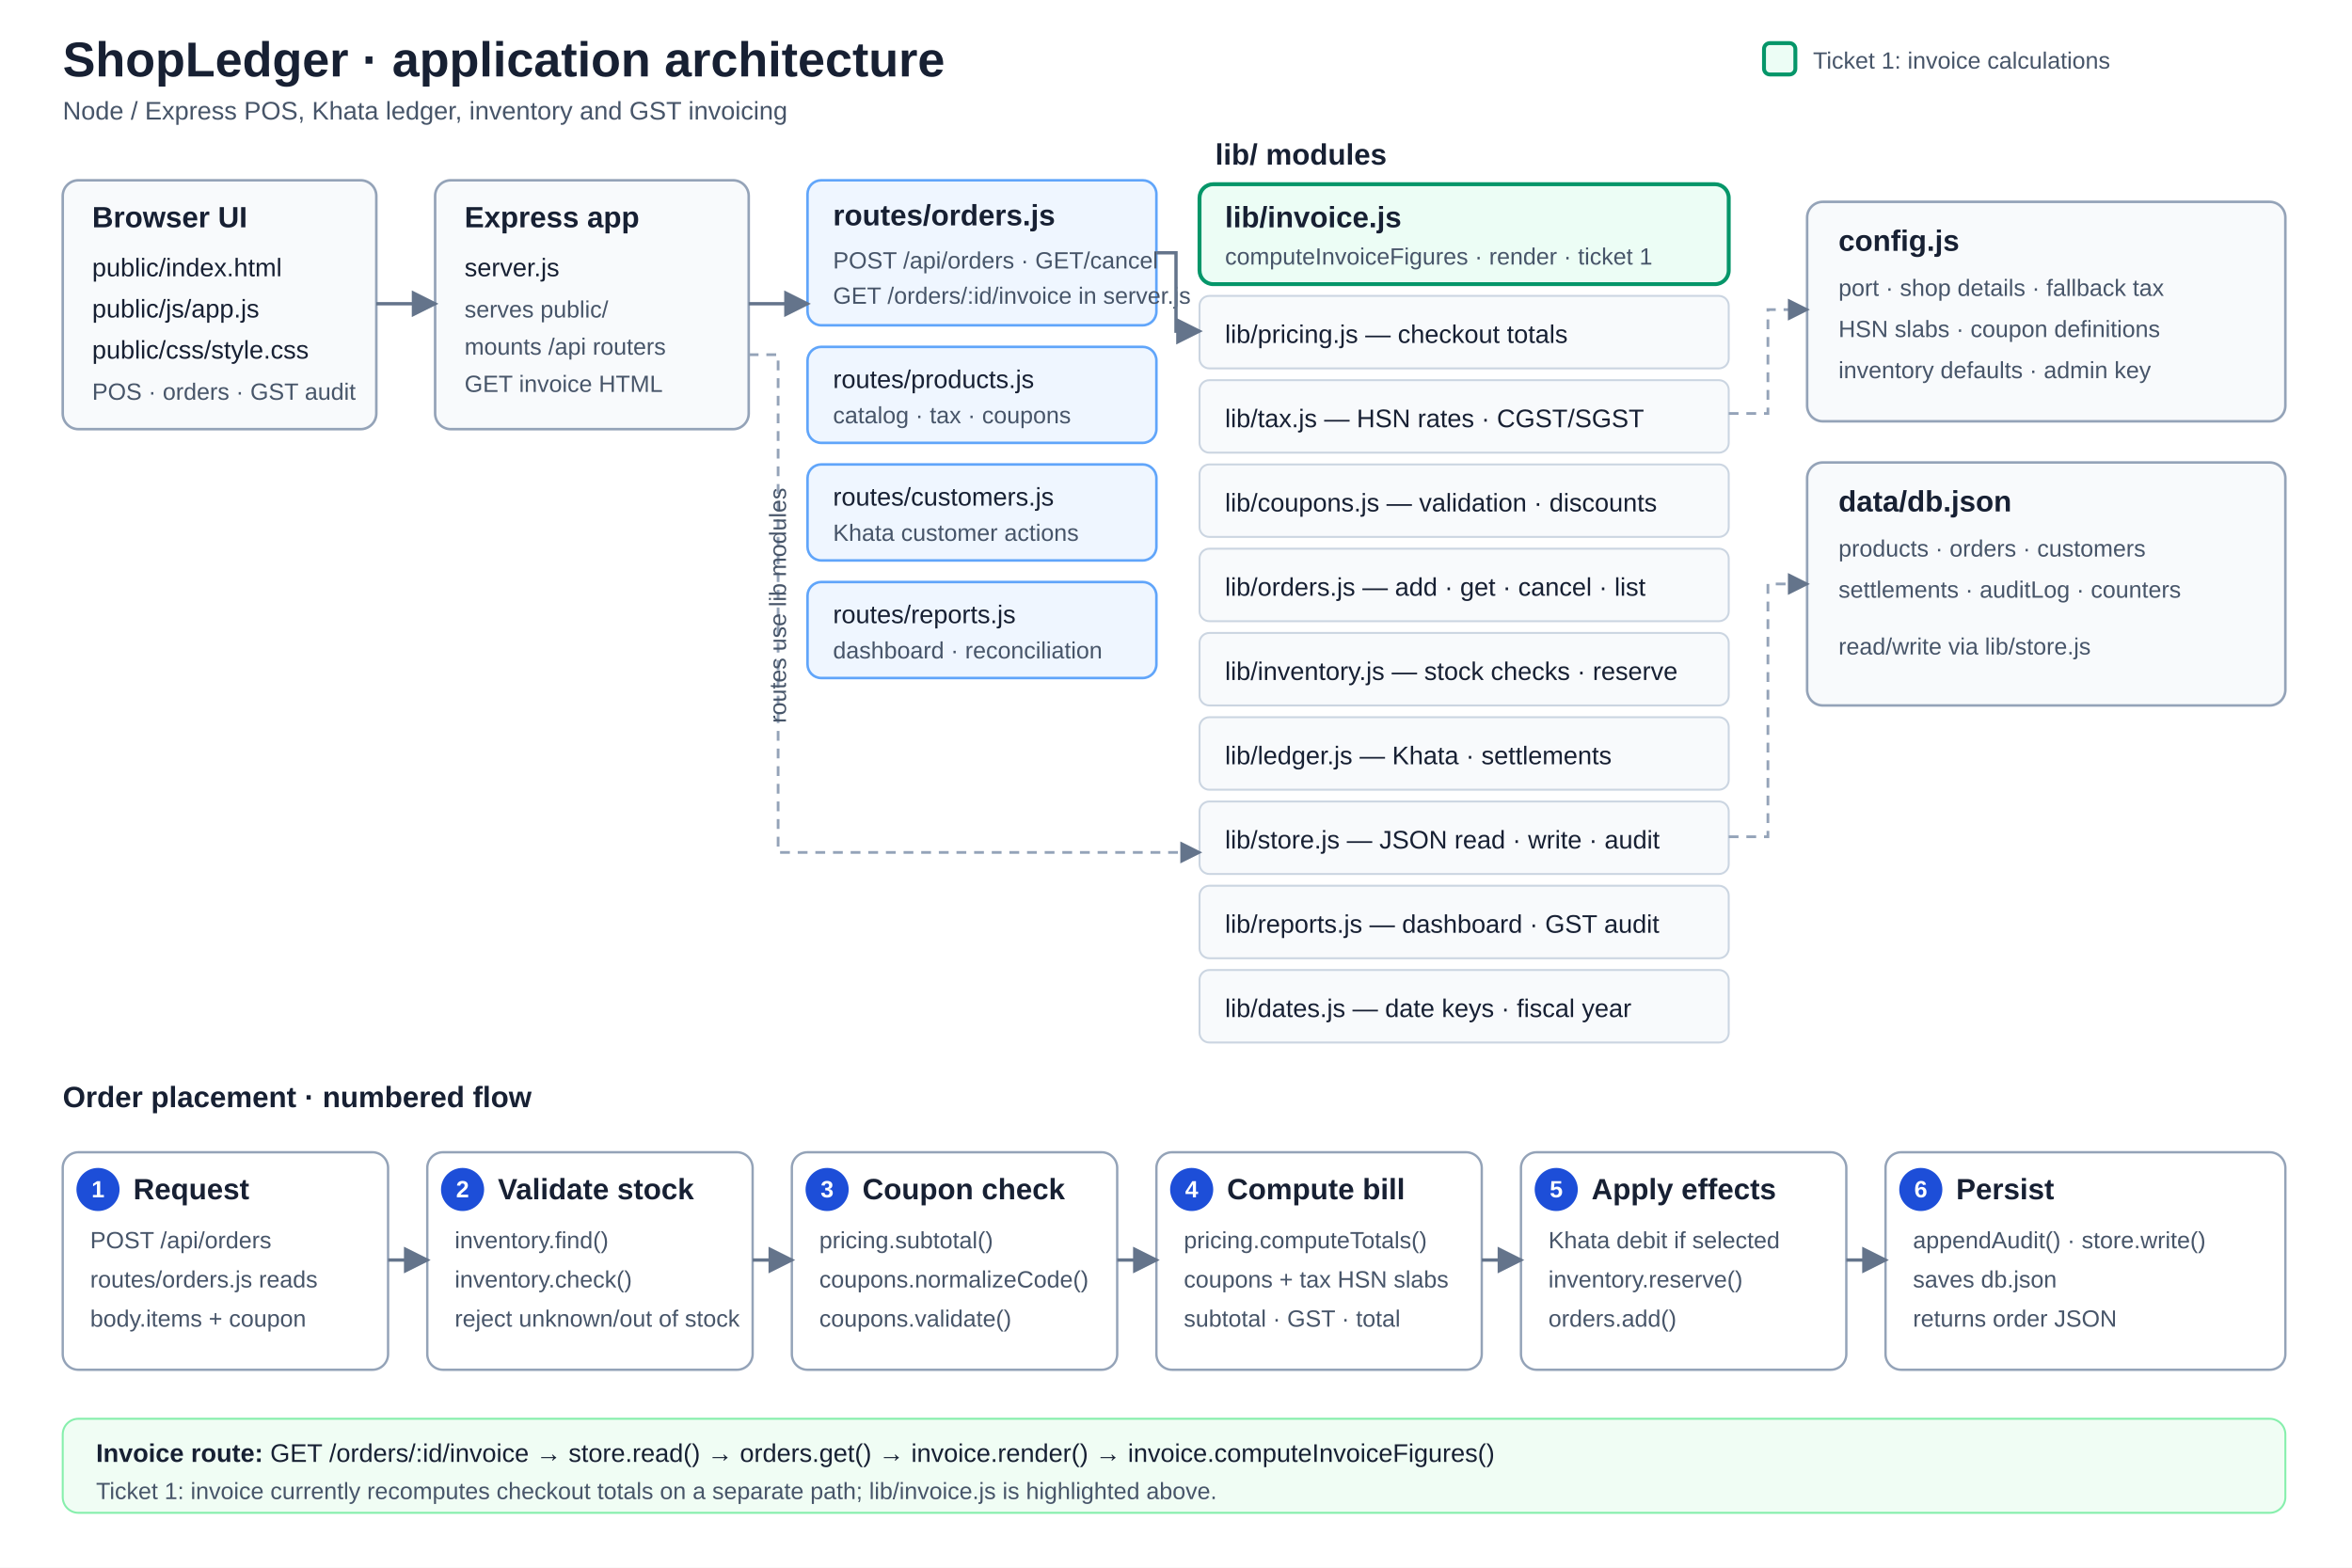
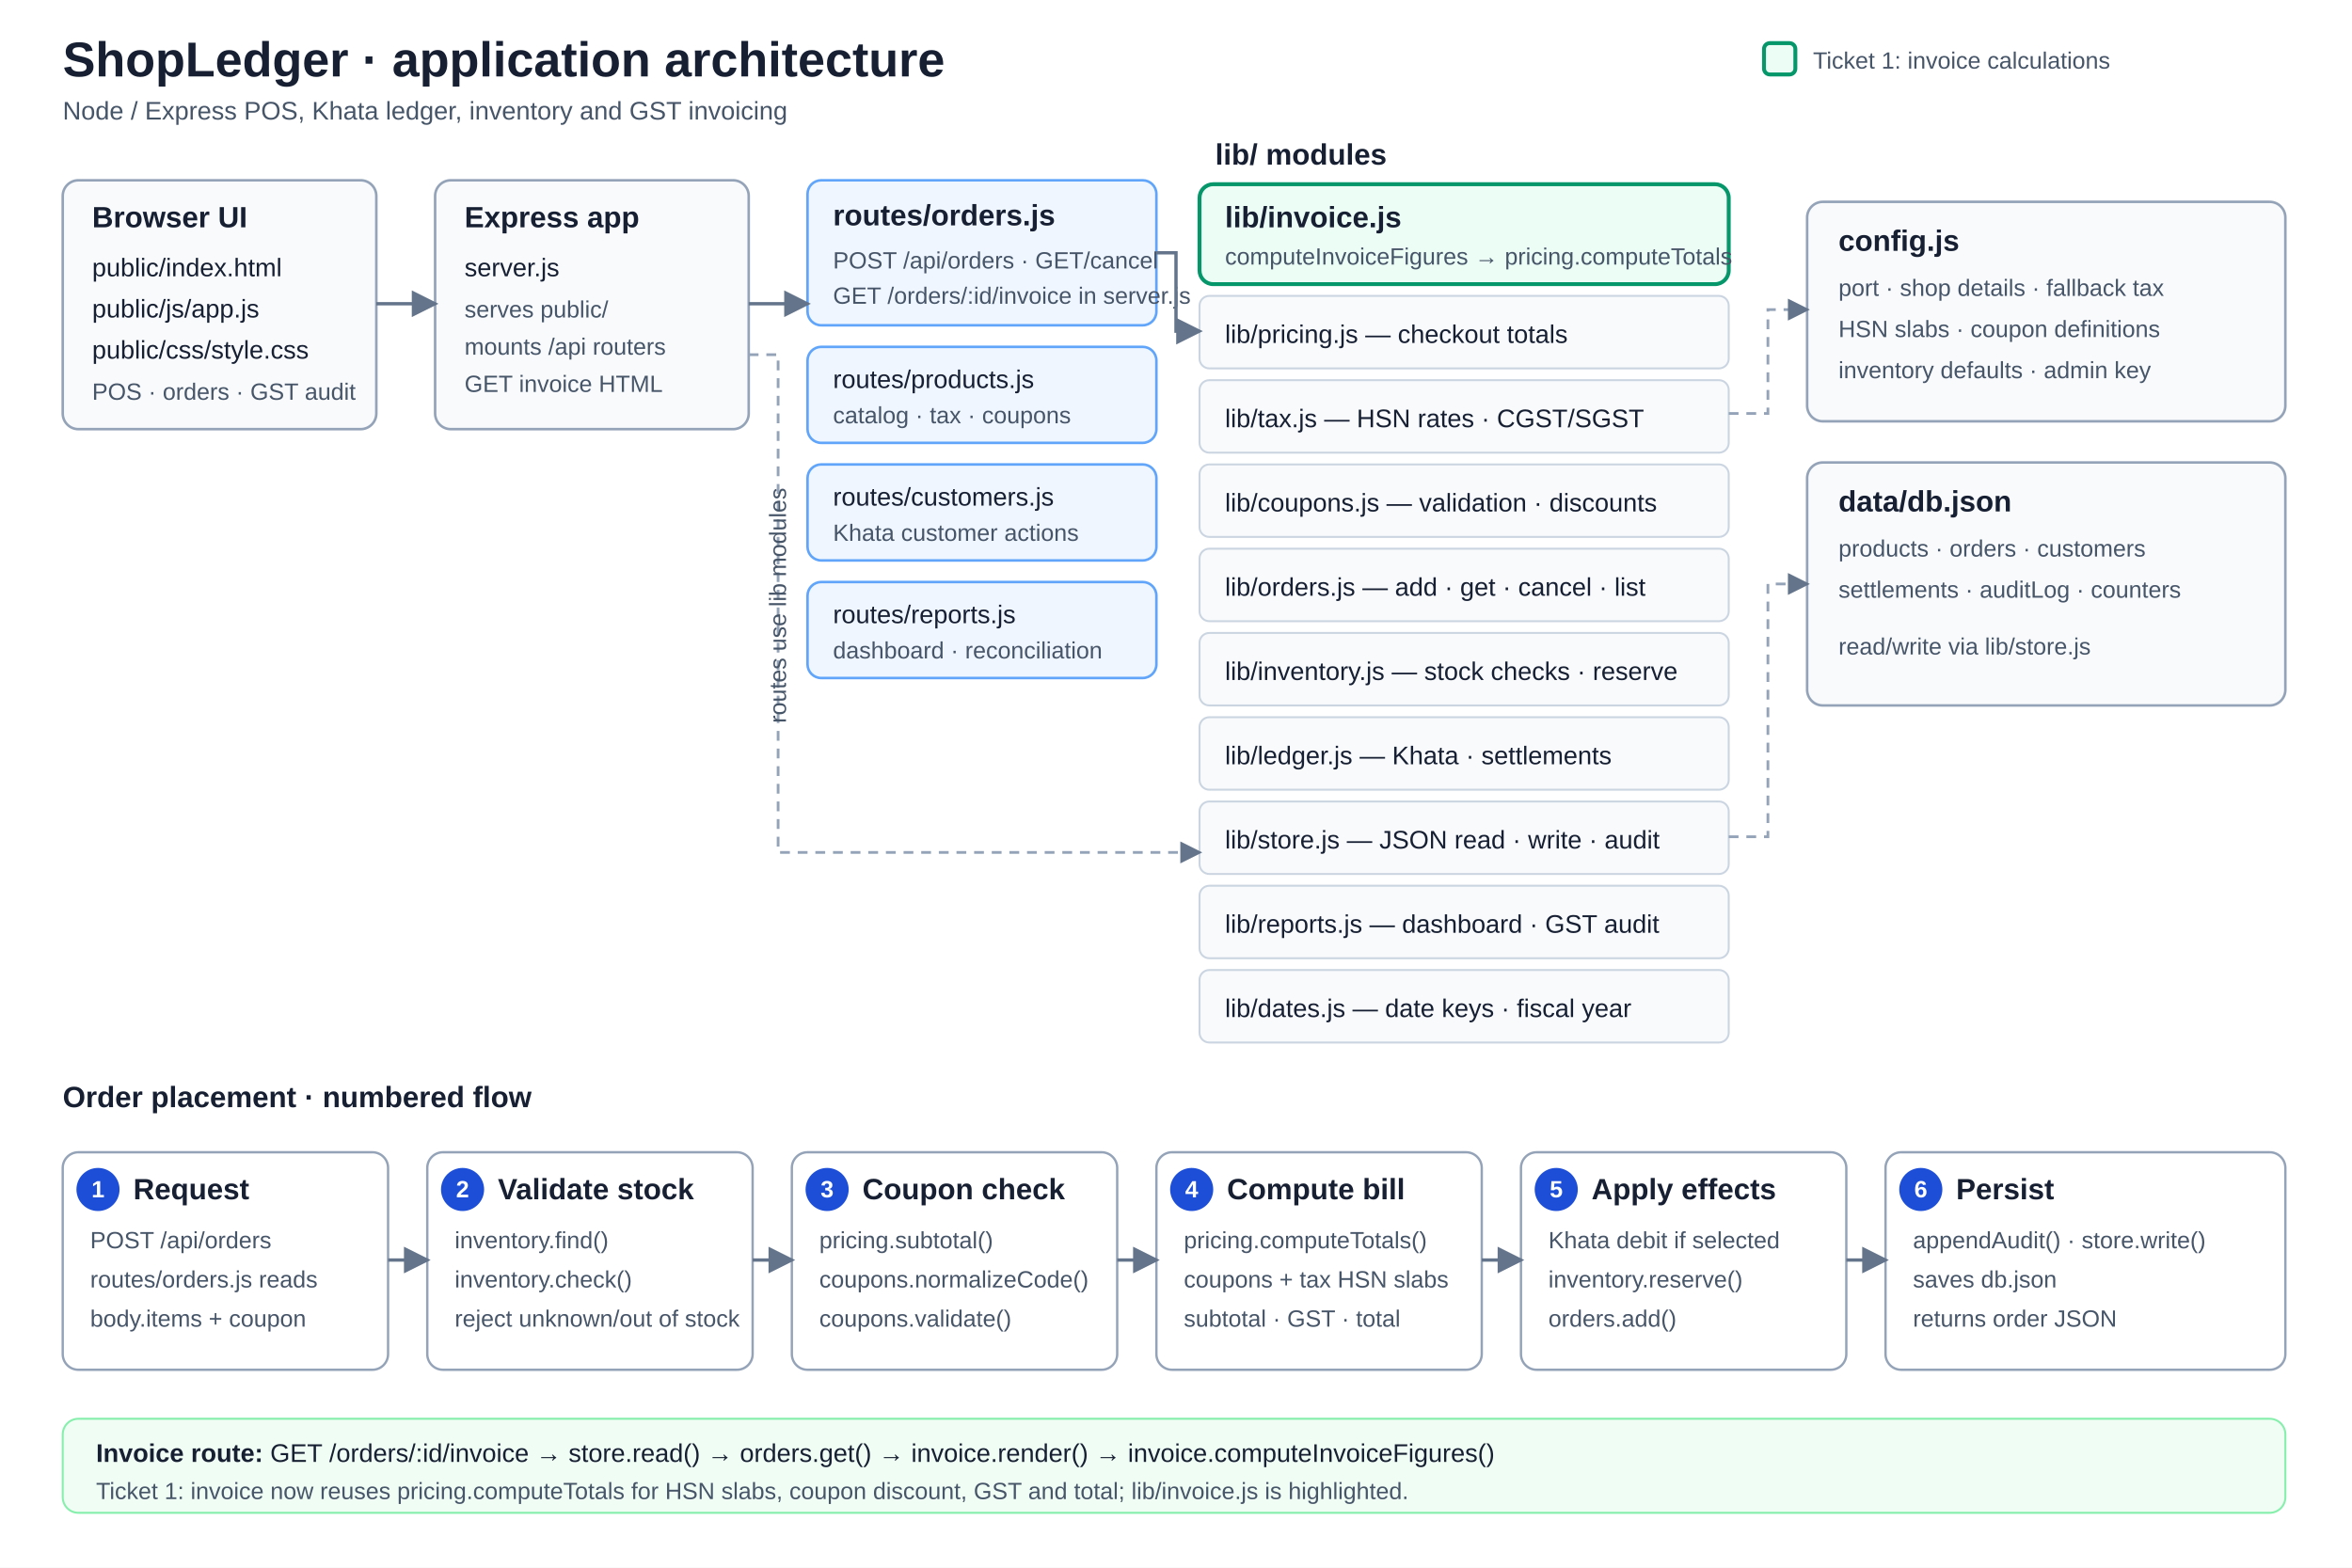
<svg xmlns="http://www.w3.org/2000/svg" width="1200" height="800" viewBox="0 0 1200 800" role="img" aria-labelledby="title desc">
  <defs>
    <marker id="arrow" markerWidth="8" markerHeight="8" refX="7" refY="4" orient="auto" markerUnits="strokeWidth">
      <path d="M0,0 L8,4 L0,8 z" fill="#64748b" />
    </marker>
    <style>
      text { font-family: Arial, sans-serif; fill: #172033; }
      .title { font-size: 25px; font-weight: 700; }
      .subtitle { font-size: 13px; fill: #475569; }
      .head { font-size: 15px; font-weight: 700; }
      .body { font-size: 13px; }
      .small { font-size: 12px; fill: #475569; }
      .box { fill: #f8fafc; stroke: #94a3b8; stroke-width: 1.3; rx: 8; }
      .route { fill: #eff6ff; stroke: #60a5fa; stroke-width: 1.3; rx: 7; }
      .module { fill: #f8fafc; stroke: #cbd5e1; stroke-width: 1; rx: 5; }
      .ticket { fill: #ecfdf5; stroke: #059669; stroke-width: 2; rx: 7; }
      .flow { fill: #fff; stroke: #94a3b8; stroke-width: 1.2; rx: 8; }
      .line { stroke: #64748b; stroke-width: 1.7; fill: none; marker-end: url(#arrow); }
      .dash { stroke: #94a3b8; stroke-width: 1.4; fill: none; stroke-dasharray: 5 4; marker-end: url(#arrow); }
      .num { fill: #1d4ed8; }
      .numtext { fill: white; font-size: 12px; font-weight: 700; text-anchor: middle; }
    </style>
  </defs>
  <rect width="1200" height="800" fill="#ffffff" />
  <text class="title" x="32" y="39">ShopLedger · application architecture</text>
  <text class="subtitle" x="32" y="61">Node / Express POS, Khata ledger, inventory and GST invoicing</text>
  <rect x="900" y="22" width="16" height="16" rx="3" fill="#ecfdf5" stroke="#059669" stroke-width="2" />
  <text class="small" x="925" y="35">Ticket 1: invoice calculations</text>
  <rect class="box" x="32" y="92" width="160" height="127" />
  <text class="head" x="47" y="116">Browser UI</text>
  <text class="body" x="47" y="141">public/index.html</text>
  <text class="body" x="47" y="162">public/js/app.js</text>
  <text class="body" x="47" y="183">public/css/style.css</text>
  <text class="small" x="47" y="204">POS · orders · GST audit</text>
  <rect class="box" x="222" y="92" width="160" height="127" />
  <text class="head" x="237" y="116">Express app</text>
  <text class="body" x="237" y="141">server.js</text>
  <text class="small" x="237" y="162">serves public/</text>
  <text class="small" x="237" y="181">mounts /api routers</text>
  <text class="small" x="237" y="200">GET invoice HTML</text>
  <rect class="route" x="412" y="92" width="178" height="74" />
  <text class="head" x="425" y="115">routes/orders.js</text>
  <text class="small" x="425" y="137">POST /api/orders · GET/cancel</text>
  <text class="small" x="425" y="155">GET /orders/:id/invoice in server.js</text>
  <rect class="route" x="412" y="177" width="178" height="49" />
  <text class="body" x="425" y="198">routes/products.js</text>
  <text class="small" x="425" y="216">catalog · tax · coupons</text>
  <rect class="route" x="412" y="237" width="178" height="49" />
  <text class="body" x="425" y="258">routes/customers.js</text>
  <text class="small" x="425" y="276">Khata customer actions</text>
  <rect class="route" x="412" y="297" width="178" height="49" />
  <text class="body" x="425" y="318">routes/reports.js</text>
  <text class="small" x="425" y="336">dashboard · reconciliation</text>
  <text class="head" x="620" y="84">lib/ modules</text>
  <rect class="ticket" x="612" y="94" width="270" height="51" />
  <text class="head" x="625" y="116">lib/invoice.js</text>
-   <text class="small" x="625" y="135">computeInvoiceFigures · render · ticket 1</text>
+   <text class="small" x="625" y="135">computeInvoiceFigures → pricing.computeTotals</text>
  <rect class="module" x="612" y="151" width="270" height="37" />
  <text class="body" x="625" y="175">lib/pricing.js — checkout totals</text>
  <rect class="module" x="612" y="194" width="270" height="37" />
  <text class="body" x="625" y="218">lib/tax.js — HSN rates · CGST/SGST</text>
  <rect class="module" x="612" y="237" width="270" height="37" />
  <text class="body" x="625" y="261">lib/coupons.js — validation · discounts</text>
  <rect class="module" x="612" y="280" width="270" height="37" />
  <text class="body" x="625" y="304">lib/orders.js — add · get · cancel · list</text>
  <rect class="module" x="612" y="323" width="270" height="37" />
  <text class="body" x="625" y="347">lib/inventory.js — stock checks · reserve</text>
  <rect class="module" x="612" y="366" width="270" height="37" />
  <text class="body" x="625" y="390">lib/ledger.js — Khata · settlements</text>
  <rect class="module" x="612" y="409" width="270" height="37" />
  <text class="body" x="625" y="433">lib/store.js — JSON read · write · audit</text>
  <rect class="module" x="612" y="452" width="270" height="37" />
  <text class="body" x="625" y="476">lib/reports.js — dashboard · GST audit</text>
  <rect class="module" x="612" y="495" width="270" height="37" />
  <text class="body" x="625" y="519">lib/dates.js — date keys · fiscal year</text>
  <rect class="box" x="922" y="103" width="244" height="112" />
  <text class="head" x="938" y="128">config.js</text>
  <text class="small" x="938" y="151">port · shop details · fallback tax</text>
  <text class="small" x="938" y="172">HSN slabs · coupon definitions</text>
  <text class="small" x="938" y="193">inventory defaults · admin key</text>
  <rect class="box" x="922" y="236" width="244" height="124" />
  <text class="head" x="938" y="261">data/db.json</text>
  <text class="small" x="938" y="284">products · orders · customers</text>
  <text class="small" x="938" y="305">settlements · auditLog · counters</text>
  <text class="small" x="938" y="334">read/write via lib/store.js</text>
  <path class="line" d="M192 155 H222" />
  <path class="line" d="M382 155 H412" />
  <path class="line" d="M590 129 H600 V169 H612" />
  <path class="dash" d="M382 181 H397 V435 H612" />
  <path class="dash" d="M882 427 H902 V298 H922" />
  <path class="dash" d="M882 211 H902 V158 H922" />
  <text class="small" x="401" y="369" transform="rotate(-90 401 369)">routes use lib modules</text>
  <text class="head" x="32" y="565">Order placement · numbered flow</text>
  <rect class="flow" x="32" y="588" width="166" height="111" />
  <circle class="num" cx="50" cy="607" r="11" />
  <text class="numtext" x="50" y="611">1</text>
  <text class="head" x="68" y="612">Request</text>
  <text class="small" x="46" y="637">POST /api/orders</text>
  <text class="small" x="46" y="657">routes/orders.js reads</text>
  <text class="small" x="46" y="677">body.items + coupon</text>
  <rect class="flow" x="218" y="588" width="166" height="111" />
  <circle class="num" cx="236" cy="607" r="11" />
  <text class="numtext" x="236" y="611">2</text>
  <text class="head" x="254" y="612">Validate stock</text>
  <text class="small" x="232" y="637">inventory.find()</text>
  <text class="small" x="232" y="657">inventory.check()</text>
  <text class="small" x="232" y="677">reject unknown/out of stock</text>
  <rect class="flow" x="404" y="588" width="166" height="111" />
  <circle class="num" cx="422" cy="607" r="11" />
  <text class="numtext" x="422" y="611">3</text>
  <text class="head" x="440" y="612">Coupon check</text>
  <text class="small" x="418" y="637">pricing.subtotal()</text>
  <text class="small" x="418" y="657">coupons.normalizeCode()</text>
  <text class="small" x="418" y="677">coupons.validate()</text>
  <rect class="flow" x="590" y="588" width="166" height="111" />
  <circle class="num" cx="608" cy="607" r="11" />
  <text class="numtext" x="608" y="611">4</text>
  <text class="head" x="626" y="612">Compute bill</text>
  <text class="small" x="604" y="637">pricing.computeTotals()</text>
  <text class="small" x="604" y="657">coupons + tax HSN slabs</text>
  <text class="small" x="604" y="677">subtotal · GST · total</text>
  <rect class="flow" x="776" y="588" width="166" height="111" />
  <circle class="num" cx="794" cy="607" r="11" />
  <text class="numtext" x="794" y="611">5</text>
  <text class="head" x="812" y="612">Apply effects</text>
  <text class="small" x="790" y="637">Khata debit if selected</text>
  <text class="small" x="790" y="657">inventory.reserve()</text>
  <text class="small" x="790" y="677">orders.add()</text>
  <rect class="flow" x="962" y="588" width="204" height="111" />
  <circle class="num" cx="980" cy="607" r="11" />
  <text class="numtext" x="980" y="611">6</text>
  <text class="head" x="998" y="612">Persist</text>
  <text class="small" x="976" y="637">appendAudit() · store.write()</text>
  <text class="small" x="976" y="657">saves db.json</text>
  <text class="small" x="976" y="677">returns order JSON</text>
  <path class="line" d="M198 643 H218" />
  <path class="line" d="M384 643 H404" />
  <path class="line" d="M570 643 H590" />
  <path class="line" d="M756 643 H776" />
  <path class="line" d="M942 643 H962" />
  <rect x="32" y="724" width="1134" height="48" rx="8" fill="#f0fdf4" stroke="#86efac" />
  <text class="body" x="49" y="746">
    <tspan font-weight="700">Invoice route:</tspan> GET /orders/:id/invoice → store.read() → orders.get() → invoice.render() → invoice.computeInvoiceFigures()</text>
-   <text class="small" x="49" y="765">Ticket 1: invoice currently recomputes checkout totals on a separate path; lib/invoice.js is highlighted above.</text>
+   <text class="small" x="49" y="765">Ticket 1: invoice now reuses pricing.computeTotals for HSN slabs, coupon discount, GST and total; lib/invoice.js is highlighted.</text>
</svg>
